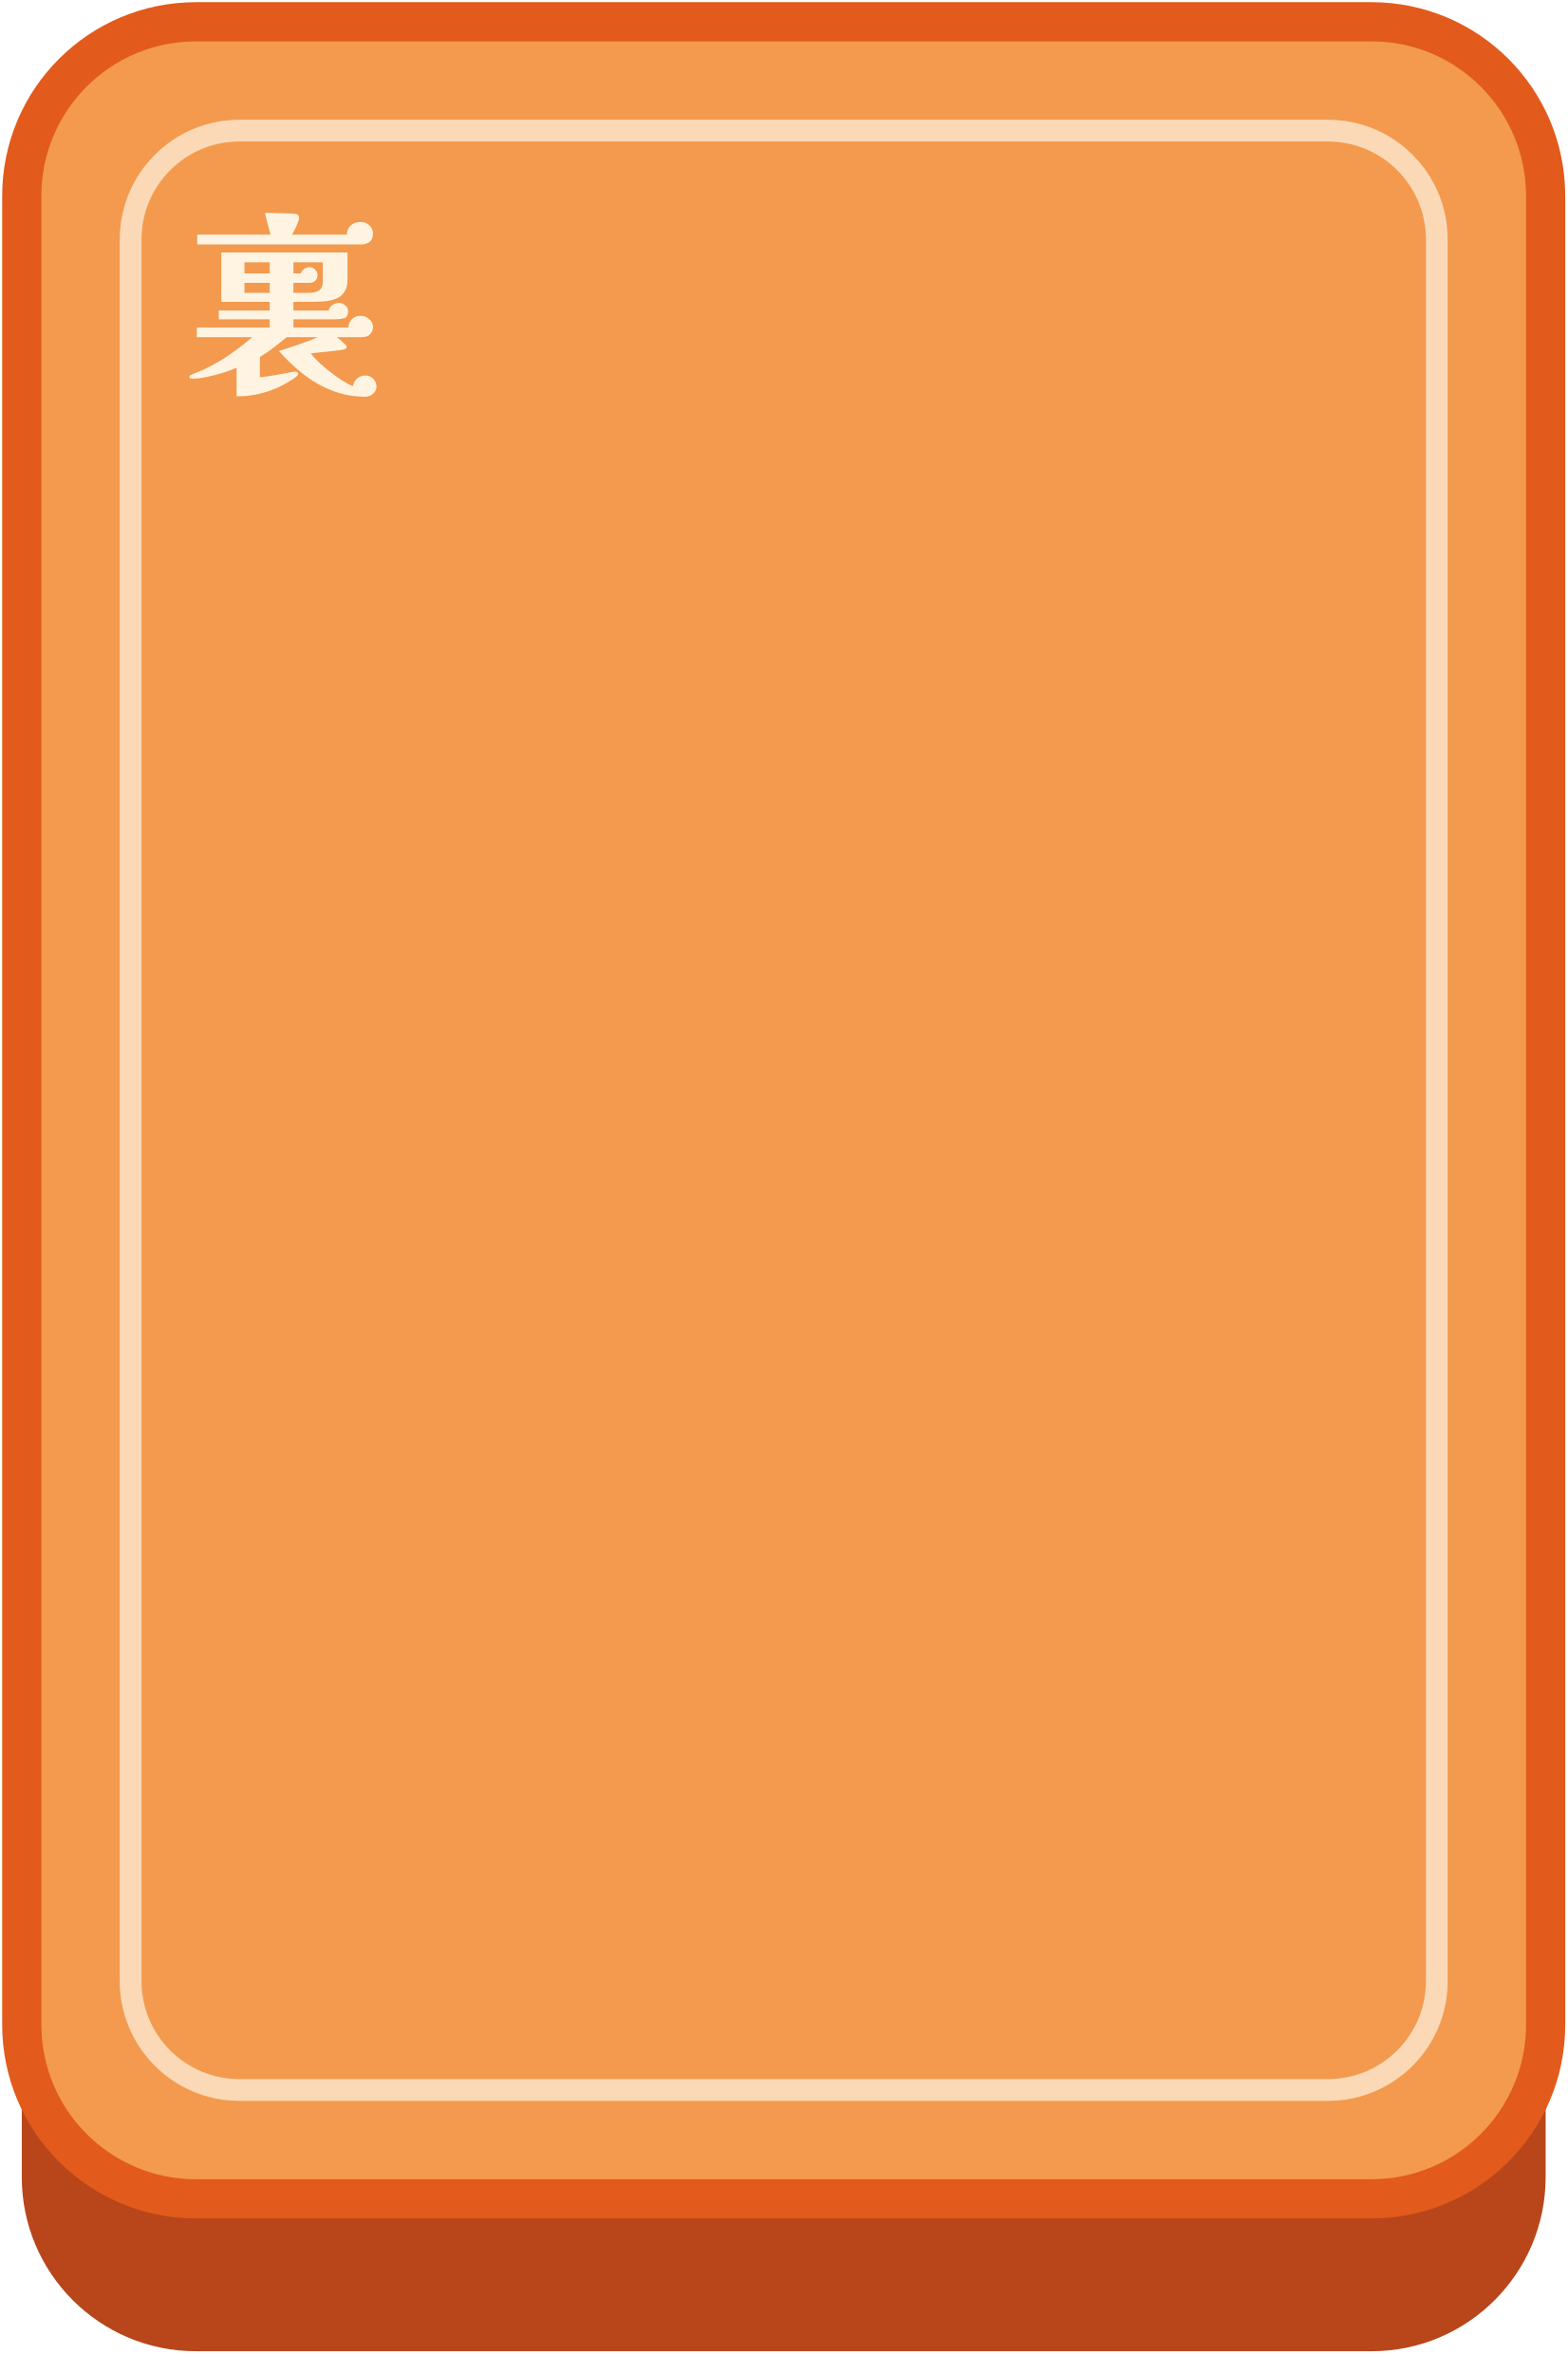
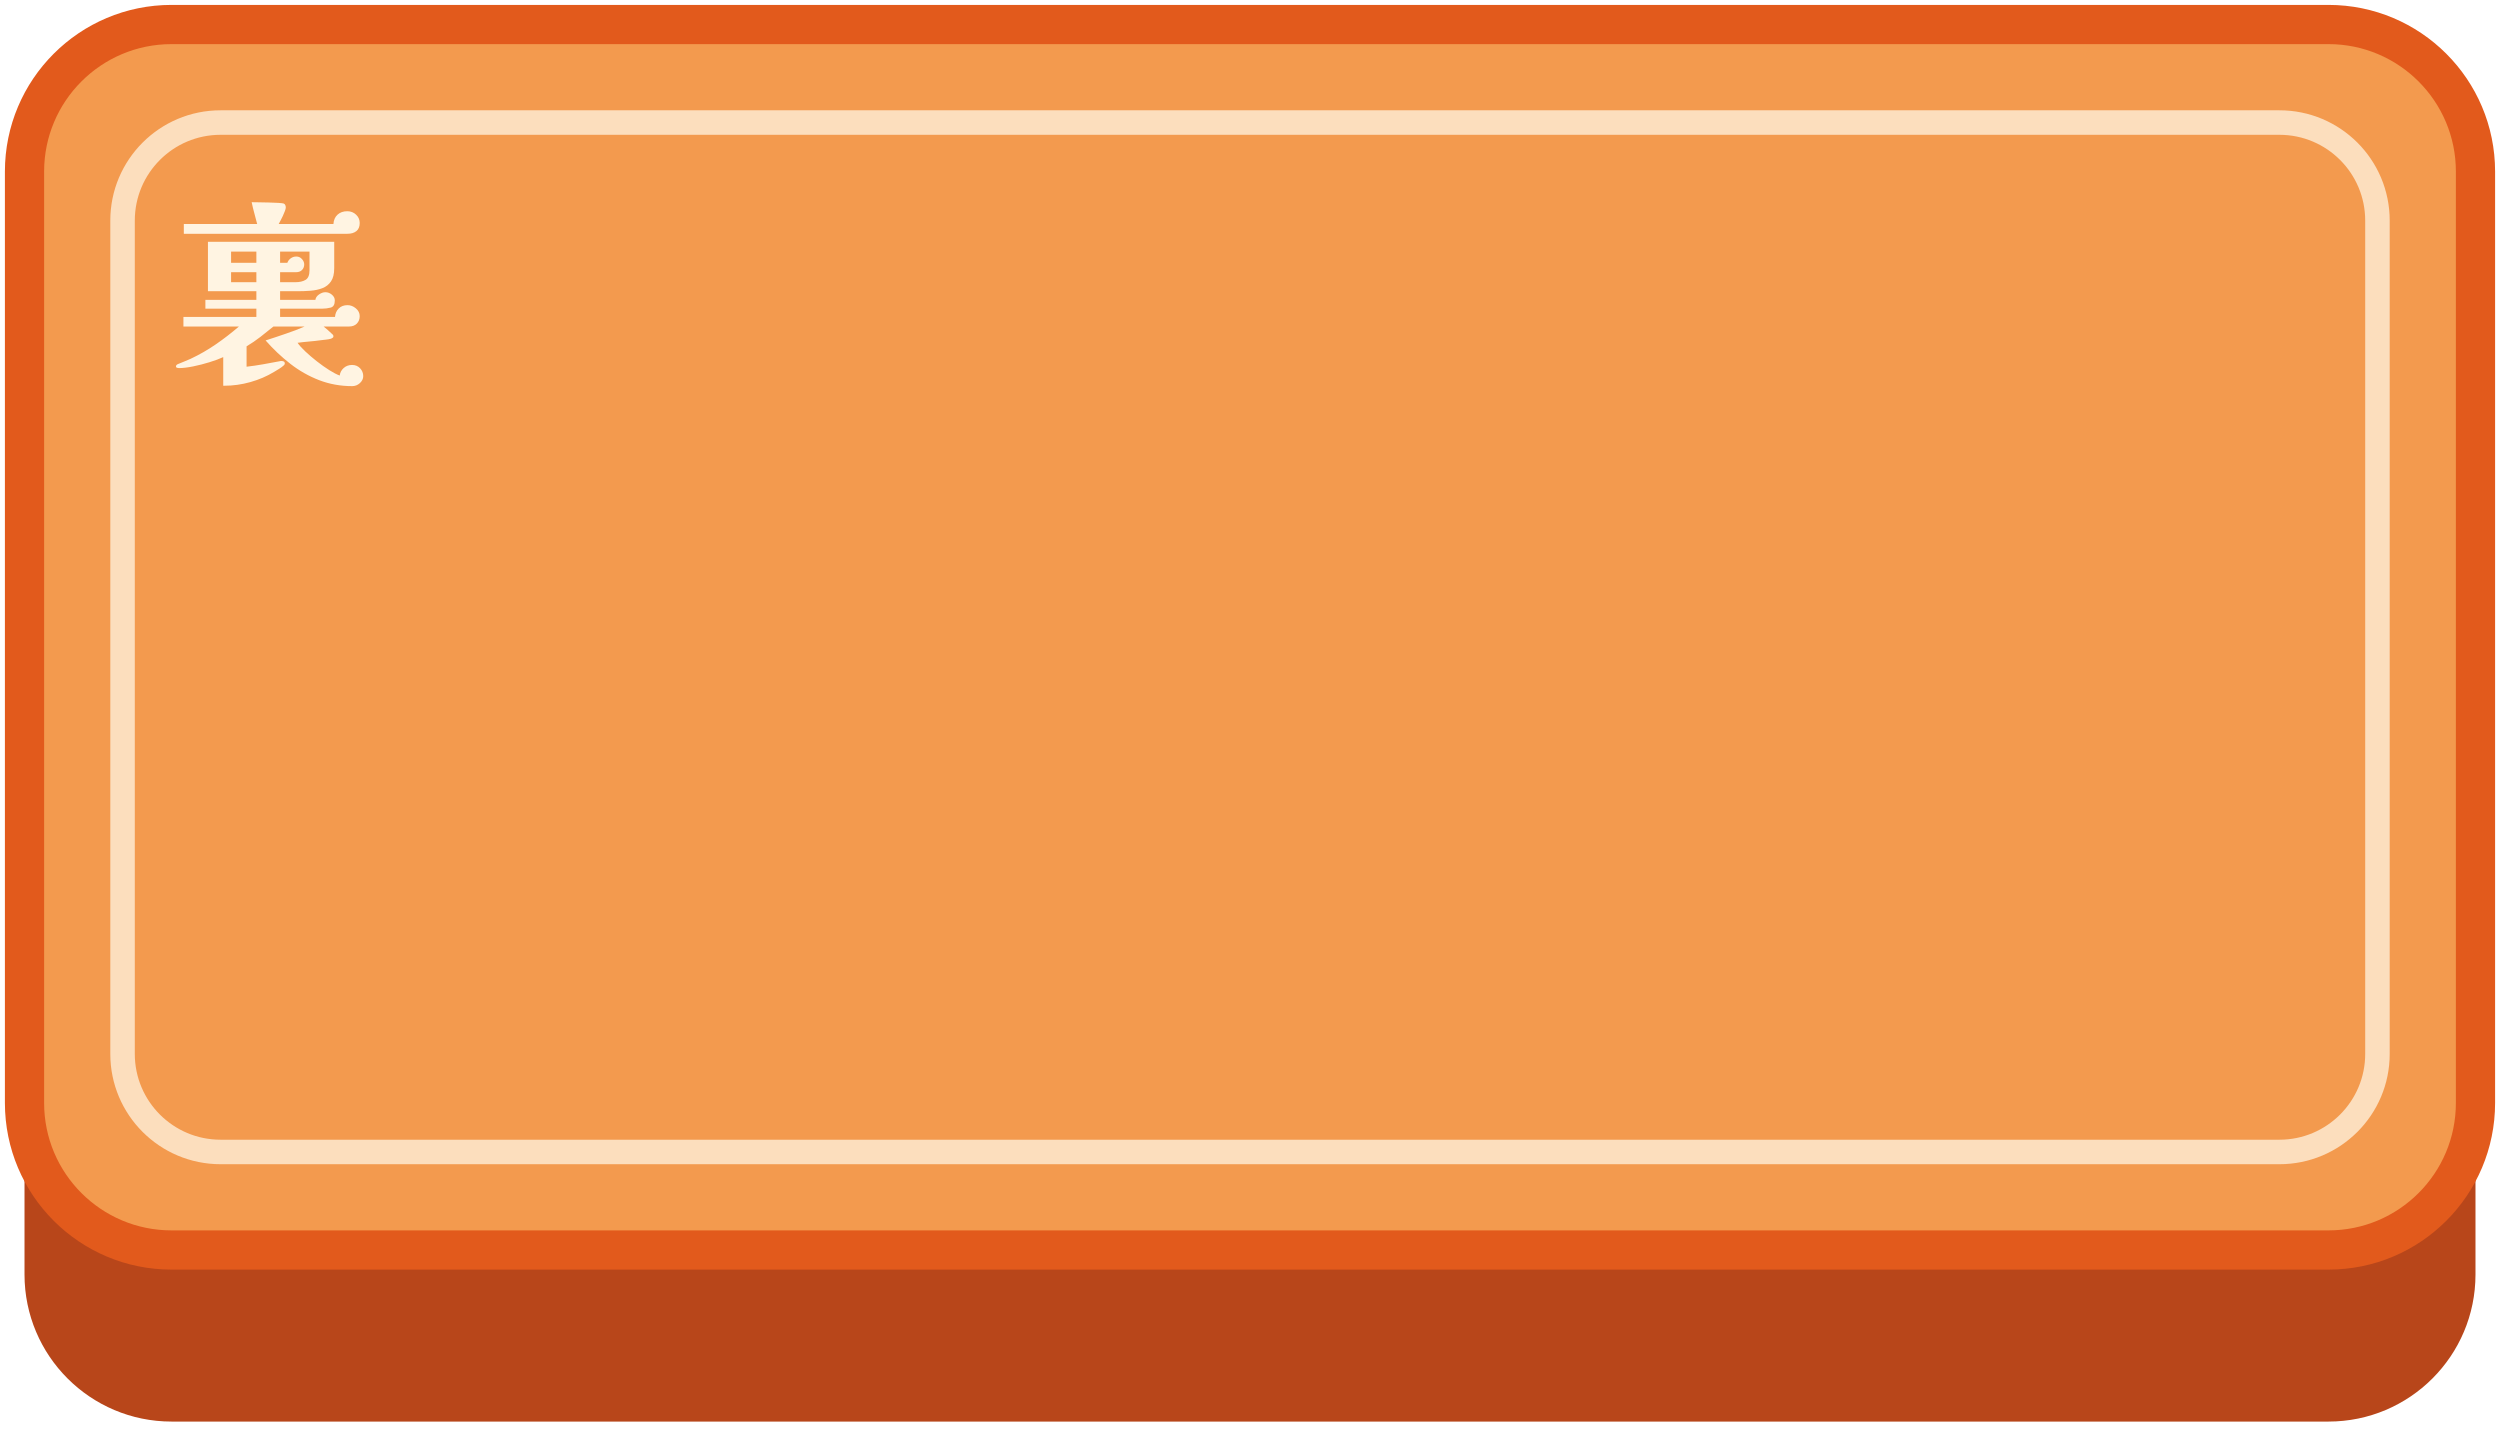
- <svg xmlns="http://www.w3.org/2000/svg" viewBox="-1 -1 72 109">
-   <rect x="0" y="7" width="70" height="100" rx="8" fill="#B8461A" />
-   <rect x="0" y="0" width="70" height="100" rx="8" fill="#F39A4E" stroke="#E25A1C" stroke-width="1.8" />
-   <rect x="5" y="5" width="60" height="90" rx="5" fill="none" stroke="#FFF4E2" stroke-width="1" opacity=".7" />
-   <path transform="translate(7.52 16.34) scale(0.009 -0.009)" d="M430 432V483H301V432ZM430 531V588H301V531ZM701 588H551V531H588Q593 545 605.5 554.0Q618 563 634 563Q651 563 662.5 550.0Q674 537 674 523Q674 506 663.0 494.5Q652 483 632 483H551V432H629Q661 432 681.0 444.0Q701 456 701 493ZM975 -47Q975 -67 958.0 -82.5Q941 -98 919 -98Q829 -98 750.0 -67.5Q671 -37 603.0 16.0Q535 69 477 135Q504 144 530.5 152.5Q557 161 582 170Q606 178 629.5 187.0Q653 196 676 206H517Q484 179 450.5 153.0Q417 127 380 105V1Q423 6 465.0 13.5Q507 21 549 29Q551 30 554.0 30.0Q557 30 559 30Q565 30 570.0 27.5Q575 25 575 18Q575 12 570 8Q559 -2 546.5 -9.5Q534 -17 521 -25Q465 -59 399.0 -77.5Q333 -96 267 -96H261V50Q233 37 191.0 24.0Q149 11 107.0 2.5Q65 -6 35 -6Q31 -6 25.5 -4.5Q20 -3 20 2Q20 10 29 14Q46 21 62.0 27.5Q78 34 94 41Q162 73 223.0 115.0Q284 157 341 206H58V255H430V297H170V342H430V386H183V638H827V503Q827 460 810.5 436.0Q794 412 766.5 401.5Q739 391 706.0 388.5Q673 386 640 386H551V342H731Q733 358 749.5 369.5Q766 381 782 381Q800 381 815.0 368.5Q830 356 830 339Q830 308 809.0 302.5Q788 297 765 297H551V255H831Q833 281 850.0 298.0Q867 315 895 315Q918 315 937.5 298.5Q957 282 957 259Q957 236 942.5 221.0Q928 206 902 206H773Q784 197 795.0 187.5Q806 178 816 168Q823 163 823 156Q823 151 819.0 148.5Q815 146 811 144Q805 142 798.0 141.0Q791 140 784 139Q777 138 770.5 137.5Q764 137 758 136Q729 132 699.0 129.5Q669 127 640 123Q653 104 679.5 79.0Q706 54 738.5 28.5Q771 3 802.0 -16.5Q833 -36 855 -44Q858 -21 875.5 -5.5Q893 10 918 10Q943 10 959.0 -7.0Q975 -24 975 -47ZM957 734Q957 706 940.0 692.5Q923 679 895 679H60V729H434Q427 757 419.5 784.0Q412 811 406 840Q415 840 439.5 839.5Q464 839 492.5 838.5Q521 838 543.0 836.5Q565 835 570 833Q576 830 578.0 824.0Q580 818 580 813Q580 807 575.5 795.0Q571 783 565 770Q559 758 553.5 747.0Q548 736 544 729H823Q825 759 844.0 776.5Q863 794 894 794Q920 794 938.5 776.5Q957 759 957 734Z" fill="#FFF4E2" />
+ <svg xmlns="http://www.w3.org/2000/svg" viewBox="-1 -1 102 59">
+   <rect x="0" y="7" width="100" height="50" rx="6" fill="#B8461A" />
+   <rect x="0" y="0" width="100" height="50" rx="6" fill="#F39A4E" stroke="#E25A1C" stroke-width="1.6" />
+   <rect x="4" y="4" width="92" height="42" rx="4" fill="none" stroke="#FFF4E2" stroke-width="1" opacity=".75" />
+   <path transform="translate(6.02 13.97) scale(0.008 -0.008)" d="M430 432V483H301V432ZM430 531V588H301V531ZM701 588H551V531H588Q593 545 605.5 554.0Q618 563 634 563Q651 563 662.5 550.0Q674 537 674 523Q674 506 663.0 494.5Q652 483 632 483H551V432H629Q661 432 681.0 444.0Q701 456 701 493ZM975 -47Q975 -67 958.0 -82.5Q941 -98 919 -98Q829 -98 750.0 -67.5Q671 -37 603.0 16.0Q535 69 477 135Q504 144 530.5 152.5Q557 161 582 170Q606 178 629.5 187.0Q653 196 676 206H517Q484 179 450.5 153.0Q417 127 380 105V1Q423 6 465.0 13.5Q507 21 549 29Q551 30 554.0 30.0Q557 30 559 30Q565 30 570.0 27.5Q575 25 575 18Q575 12 570 8Q559 -2 546.5 -9.5Q534 -17 521 -25Q465 -59 399.0 -77.5Q333 -96 267 -96H261V50Q233 37 191.0 24.0Q149 11 107.0 2.5Q65 -6 35 -6Q31 -6 25.5 -4.5Q20 -3 20 2Q20 10 29 14Q46 21 62.0 27.5Q78 34 94 41Q162 73 223.0 115.0Q284 157 341 206H58V255H430V297H170V342H430V386H183V638H827V503Q827 460 810.5 436.0Q794 412 766.5 401.5Q739 391 706.0 388.5Q673 386 640 386H551V342H731Q733 358 749.5 369.5Q766 381 782 381Q800 381 815.0 368.5Q830 356 830 339Q830 308 809.0 302.5Q788 297 765 297H551V255H831Q833 281 850.0 298.0Q867 315 895 315Q918 315 937.5 298.5Q957 282 957 259Q957 236 942.5 221.0Q928 206 902 206H773Q784 197 795.0 187.5Q806 178 816 168Q823 163 823 156Q823 151 819.0 148.5Q815 146 811 144Q805 142 798.0 141.0Q791 140 784 139Q777 138 770.5 137.5Q764 137 758 136Q729 132 699.0 129.5Q669 127 640 123Q653 104 679.5 79.0Q706 54 738.5 28.5Q771 3 802.0 -16.5Q833 -36 855 -44Q858 -21 875.5 -5.5Q893 10 918 10Q943 10 959.0 -7.0Q975 -24 975 -47ZM957 734Q957 706 940.0 692.5Q923 679 895 679H60V729H434Q427 757 419.5 784.0Q412 811 406 840Q415 840 439.5 839.5Q464 839 492.5 838.5Q521 838 543.0 836.5Q565 835 570 833Q576 830 578.0 824.0Q580 818 580 813Q580 807 575.5 795.0Q571 783 565 770Q559 758 553.5 747.0Q548 736 544 729H823Q825 759 844.0 776.5Q863 794 894 794Q920 794 938.5 776.5Q957 759 957 734Z" fill="#FFF4E2" />
</svg>
